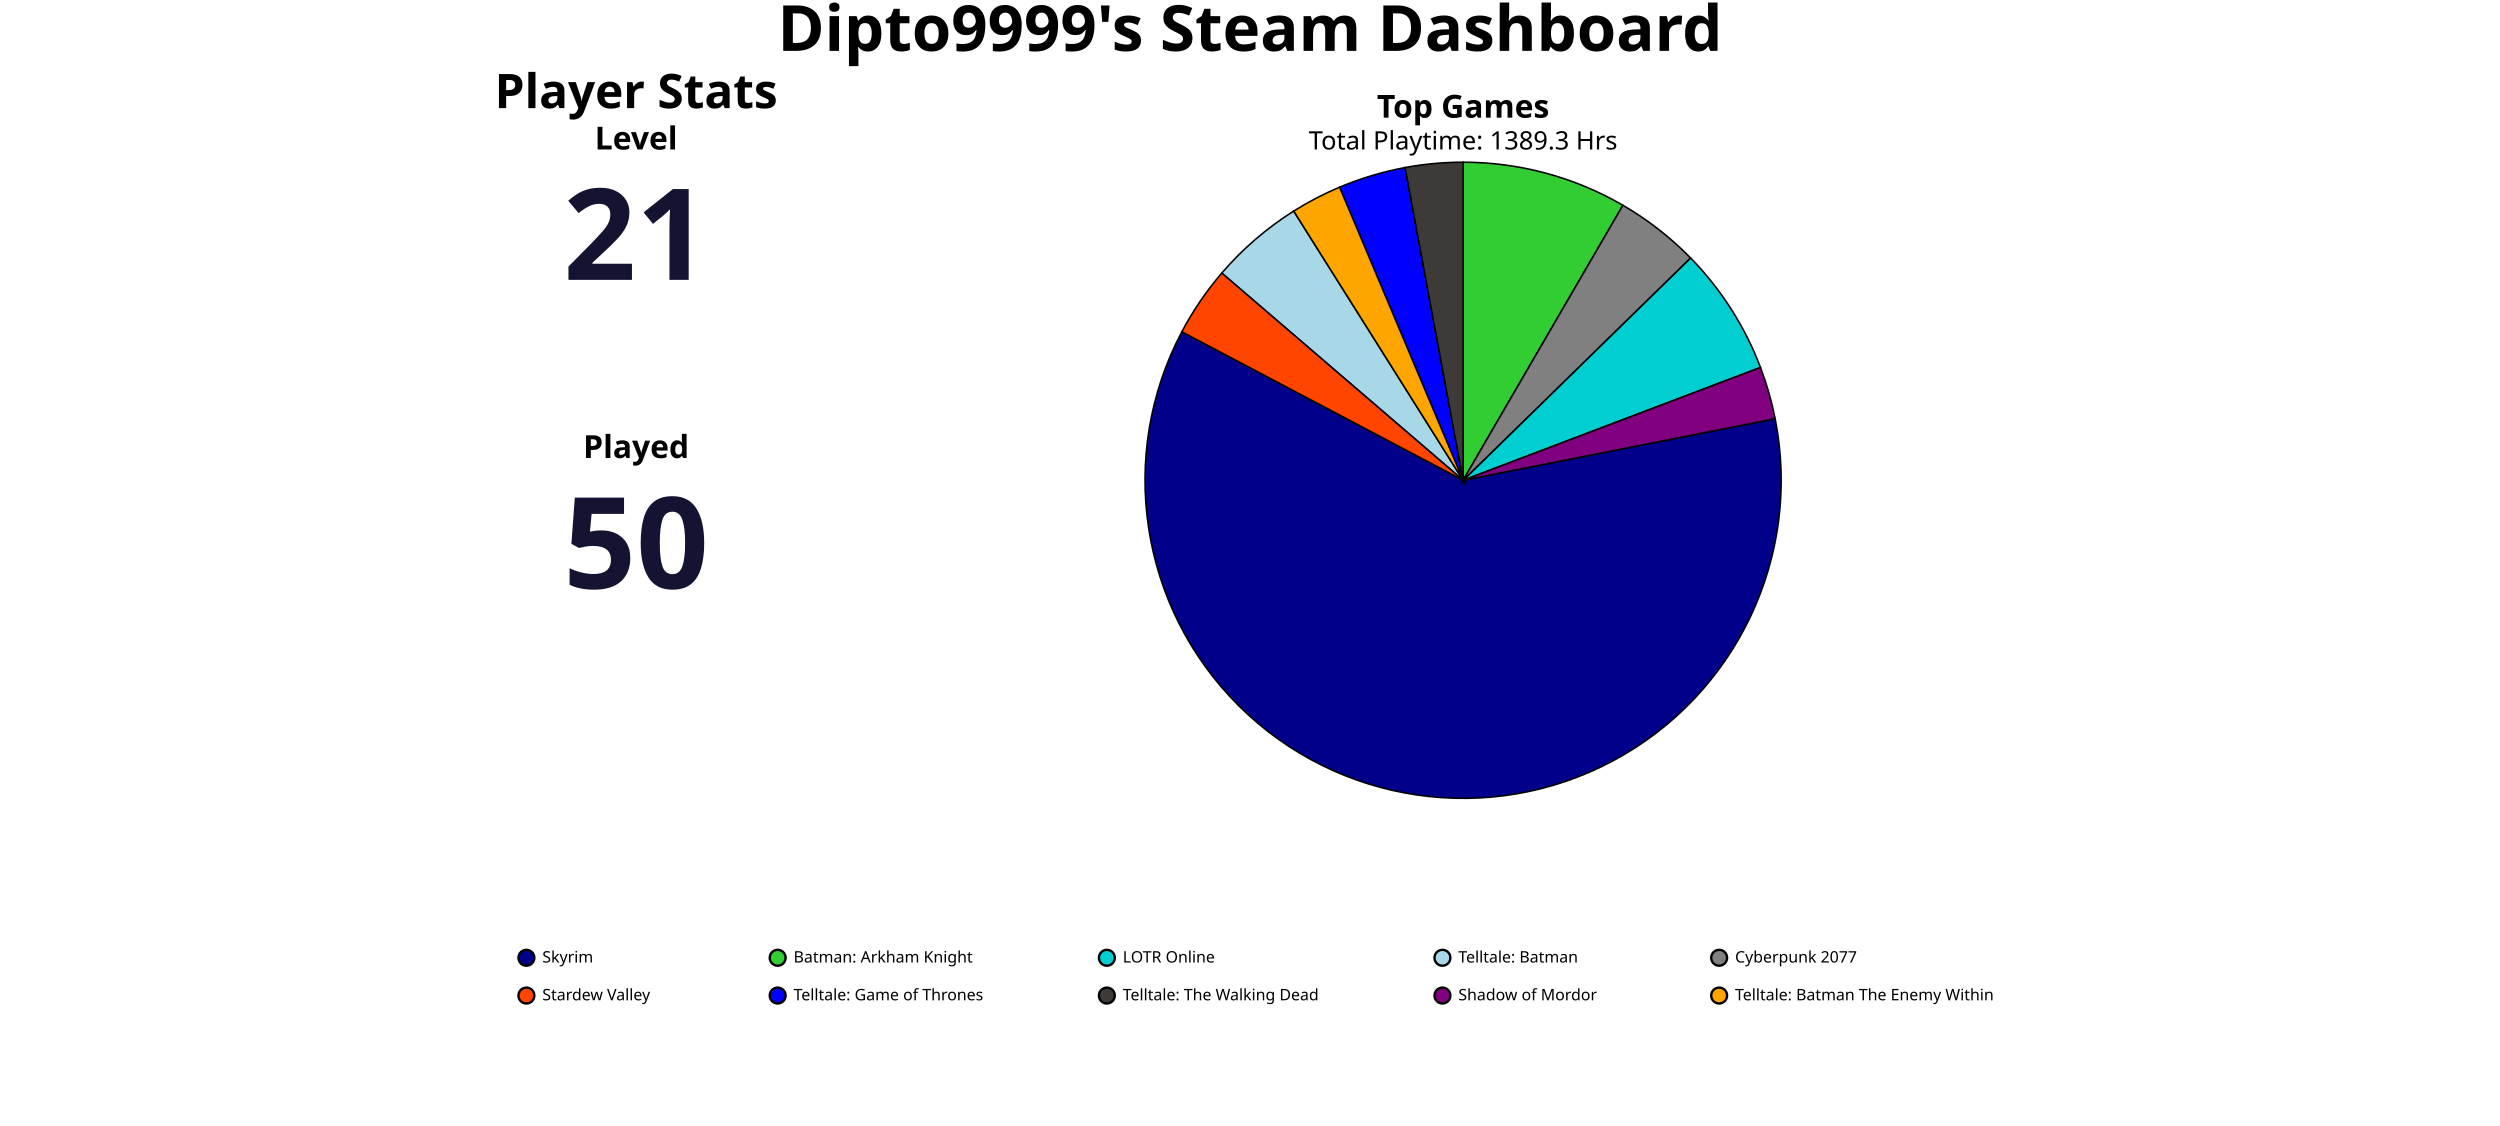
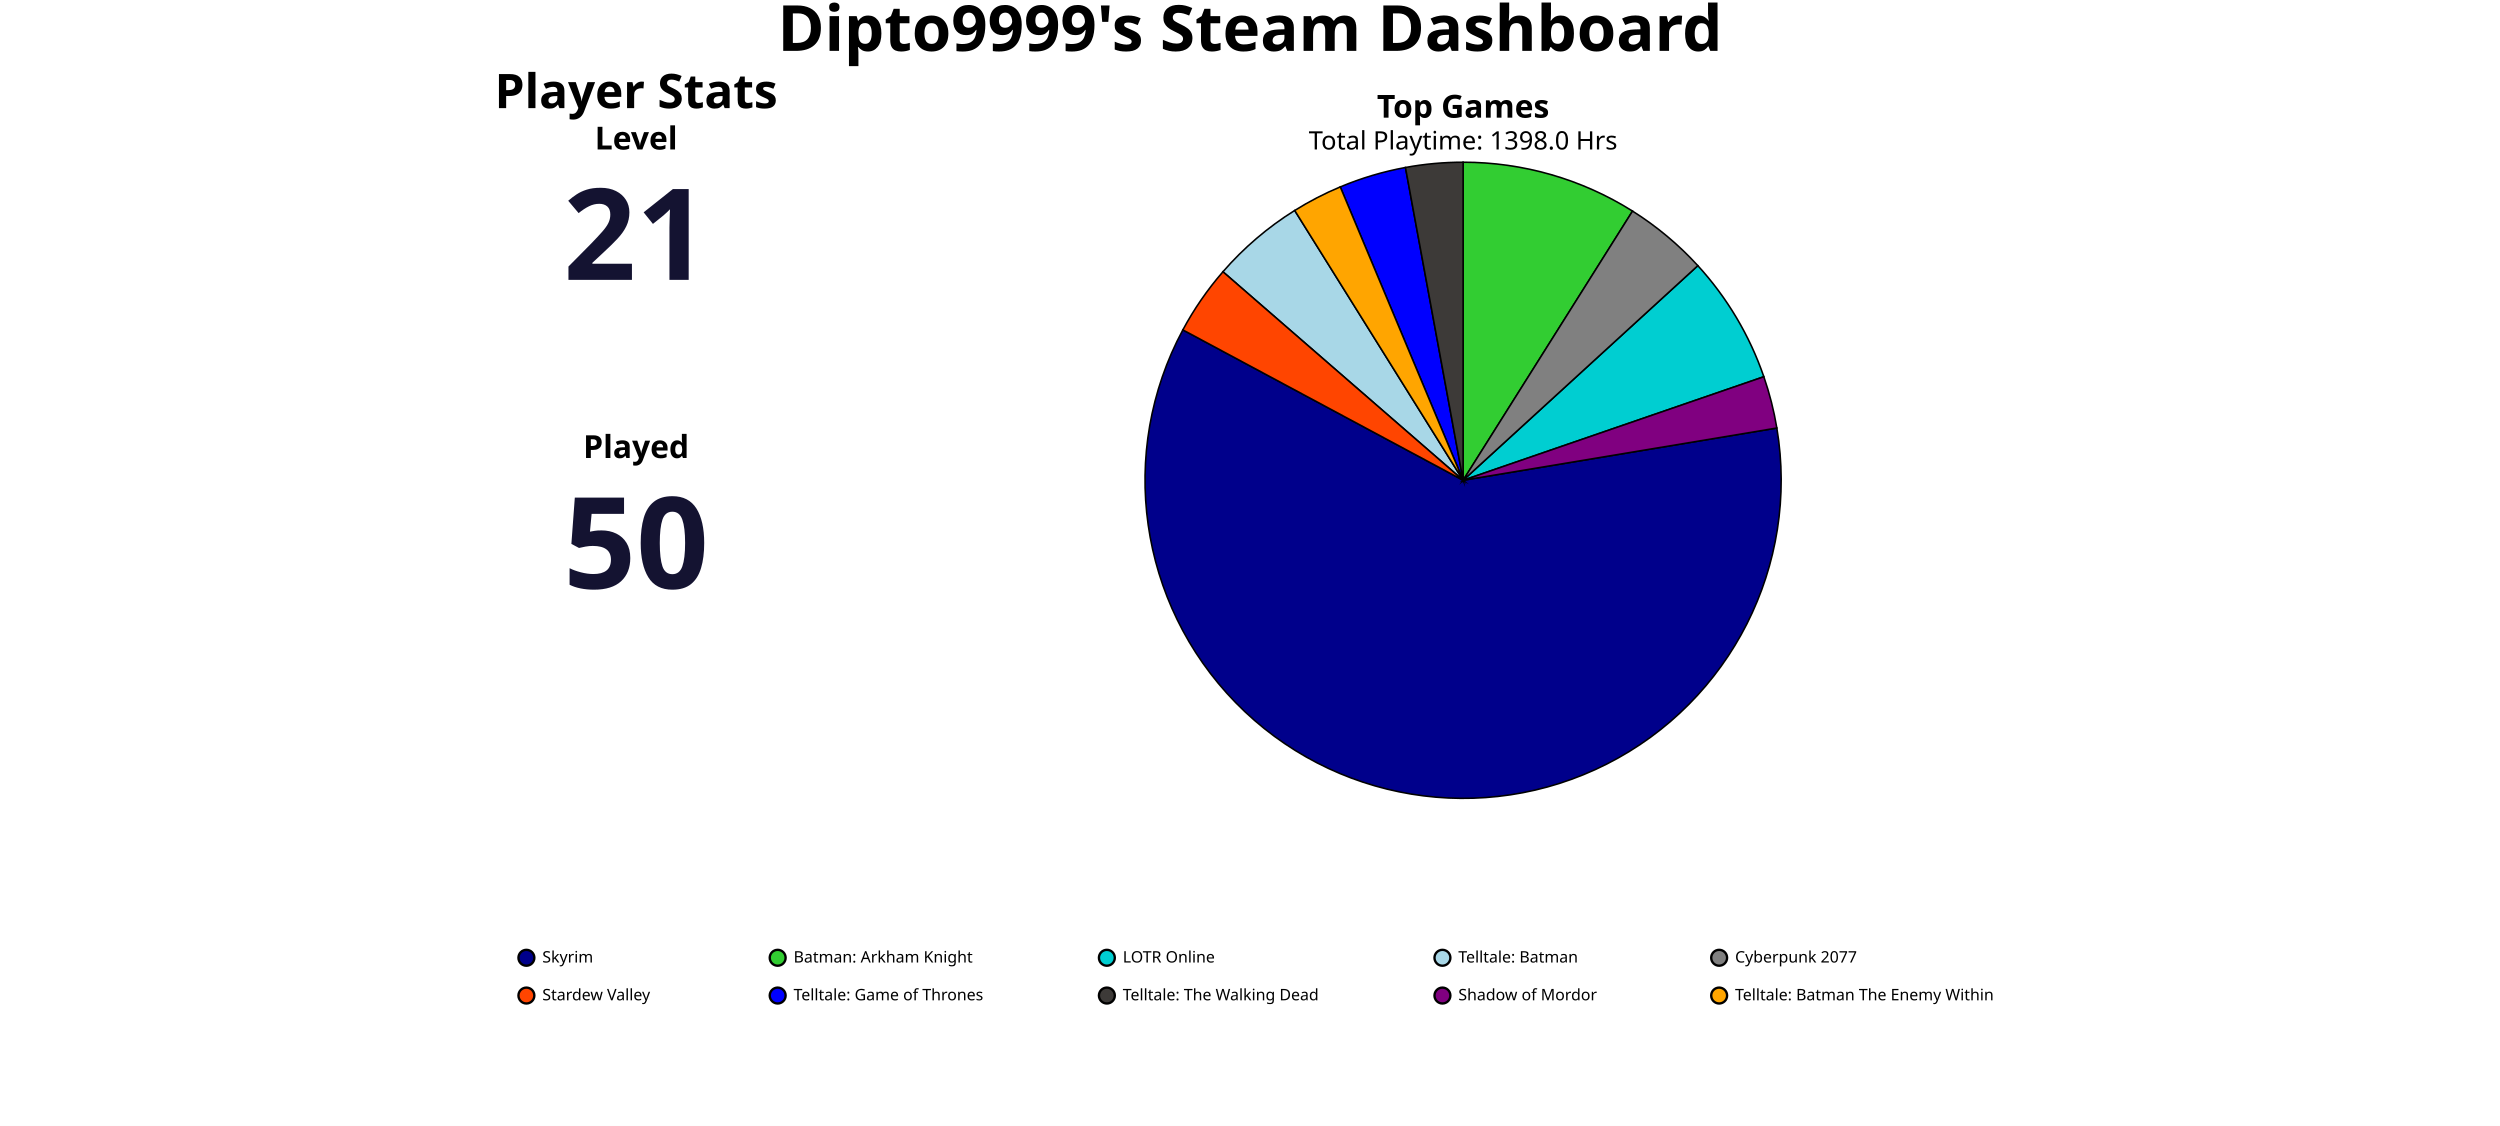
<svg xmlns="http://www.w3.org/2000/svg" version="1.1" class="marks" width="1572" height="708" viewBox="0 0 1572 708">
  <rect width="1572" height="708" fill="white" />
  <g fill="none" stroke-miterlimit="10" transform="translate(250,102)">
    <g class="mark-group role-frame root" role="graphics-object" aria-roledescription="group mark container">
      <g transform="translate(0,0)">
        <path class="background" aria-hidden="true" d="M0,0h0v0h0Z" />
        <g>
          <g class="mark-group role-scope concat_0_group" role="graphics-object" aria-roledescription="group mark container">
            <g transform="translate(0,0)">
              <path class="background" aria-hidden="true" d="M0,0h0v0h0Z" />
              <g>
                <g class="mark-group role-scope concat_0_concat_0_group" role="graphics-object" aria-roledescription="group mark container">
                  <g transform="translate(0,0)">
                    <path class="background" aria-hidden="true" d="M0,0h300v150h-300Z" stroke="#ddd" stroke-opacity="0" stroke-width="1.5" />
                    <g>
                      <g class="mark-text role-mark concat_0_concat_0_marks" role="graphics-object" aria-roledescription="text mark container">
                        <text aria-label="Metric: Level; Value: 21" role="graphics-symbol" aria-roledescription="text mark" text-anchor="middle" transform="translate(150,74)" font-family="sans-serif" font-size="80px" font-weight="bold" fill="#141331">21</text>
                      </g>
                      <g class="mark-group role-title">
                        <g transform="translate(150,-24)">
                          <path class="background" aria-hidden="true" d="M0,0h0v0h0Z" pointer-events="none" />
                          <g>
                            <g class="mark-text role-title-text" role="graphics-symbol" aria-roledescription="title" aria-label="Title text 'Level'" pointer-events="none">
                              <text text-anchor="middle" transform="translate(0,16)" font-family="sans-serif" font-size="20px" font-weight="bold" fill="#000" opacity="1">Level</text>
                            </g>
                          </g>
                          <path class="foreground" aria-hidden="true" d="" pointer-events="none" display="none" />
                        </g>
                      </g>
                    </g>
                    <path class="foreground" aria-hidden="true" d="" display="none" />
                  </g>
                </g>
                <g class="mark-group role-scope concat_0_concat_1_group" role="graphics-object" aria-roledescription="group mark container">
                  <g transform="translate(0,194)">
                    <path class="background" aria-hidden="true" d="M0,0h300v150h-300Z" stroke="#ddd" stroke-opacity="0" stroke-width="1.5" />
                    <g>
                      <g class="mark-text role-mark concat_0_concat_1_marks" role="graphics-object" aria-roledescription="text mark container">
                        <text aria-label="Metric: Played; Value: 50" role="graphics-symbol" aria-roledescription="text mark" text-anchor="middle" transform="translate(150,74)" font-family="sans-serif" font-size="80px" font-weight="bold" fill="#141331">50</text>
                      </g>
                      <g class="mark-group role-title">
                        <g transform="translate(150,-24)">
                          <path class="background" aria-hidden="true" d="M0,0h0v0h0Z" pointer-events="none" />
                          <g>
                            <g class="mark-text role-title-text" role="graphics-symbol" aria-roledescription="title" aria-label="Title text 'Played'" pointer-events="none">
                              <text text-anchor="middle" transform="translate(0,16)" font-family="sans-serif" font-size="20px" font-weight="bold" fill="#000" opacity="1">Played</text>
                            </g>
                          </g>
                          <path class="foreground" aria-hidden="true" d="" pointer-events="none" display="none" />
                        </g>
                      </g>
                    </g>
                    <path class="foreground" aria-hidden="true" d="" display="none" />
                  </g>
                </g>
                <g class="mark-group role-title">
                  <g transform="translate(150,-58)">
                    <path class="background" aria-hidden="true" d="M0,0h0v0h0Z" pointer-events="none" />
                    <g>
                      <g class="mark-text role-title-text" role="graphics-symbol" aria-roledescription="title" aria-label="Title text 'Player Stats'" pointer-events="none">
                        <text text-anchor="middle" transform="translate(0,24)" font-family="sans-serif" font-size="30px" font-weight="bold" fill="#000" opacity="1">Player Stats</text>
                      </g>
                    </g>
                    <path class="foreground" aria-hidden="true" d="" pointer-events="none" display="none" />
                  </g>
                </g>
              </g>
              <path class="foreground" aria-hidden="true" d="" display="none" />
            </g>
          </g>
          <g class="mark-group role-scope concat_1_group" role="graphics-object" aria-roledescription="group mark container">
            <g transform="translate(320,0)">
              <path class="background" aria-hidden="true" d="M0,0h700v400h-700Z" />
              <g>
                <g class="mark-arc role-mark concat_1_marks" role="graphics-object" aria-roledescription="arc mark container">
-                   <path aria-label="playtime_percentage: 60.84; name: Skyrim; Game: Skyrim; Time (Hrs): 845.3; Playtime (%): 60.84" role="graphics-symbol" aria-roledescription="arc mark" transform="translate(350,200)" d="M-176.86,-93.383A200,200,0,1,0,196.213,-38.737L0,0Z" fill="#00008B" stroke="black" stroke-width="1" />
-                   <path aria-label="playtime_percentage: 8.38; name: Batman: Arkham Knight; Game: Batman: Arkham Knight; Time (Hrs): 116.4; Playtime (%): 8.38" role="graphics-symbol" aria-roledescription="arc mark" transform="translate(350,200)" d="M100.498,-172.916A200,200,0,0,0,0,-200L0,0Z" fill="#32CD32" stroke="black" stroke-width="1" />
-                   <path aria-label="playtime_percentage: 6.55; name: LOTR Online; Game: LOTR Online; Time (Hrs): 91.0; Playtime (%): 6.55" role="graphics-symbol" aria-roledescription="arc mark" transform="translate(350,200)" d="M186.991,-70.953A200,200,0,0,0,143.001,-139.824L0,0Z" fill="#00CED1" stroke="black" stroke-width="1" />
-                   <path aria-label="playtime_percentage: 4.77; name: Telltale: Batman; Game: Telltale: Batman; Time (Hrs): 66.2; Playtime (%): 4.77" role="graphics-symbol" aria-roledescription="arc mark" transform="translate(350,200)" d="M-106.518,-169.274A200,200,0,0,0,-151.743,-130.284L0,0Z" fill="#A8D7E7" stroke="black" stroke-width="1" />
-                   <path aria-label="playtime_percentage: 4.3; name: Cyberpunk 2077; Game: Cyberpunk 2077; Time (Hrs): 59.8; Playtime (%): 4.30" role="graphics-symbol" aria-roledescription="arc mark" transform="translate(350,200)" d="M143.001,-139.824A200,200,0,0,0,100.498,-172.916L0,0Z" fill="#808080" stroke="black" stroke-width="1" />
-                   <path aria-label="playtime_percentage: 3.56; name: Stardew Valley; Game: Stardew Valley; Time (Hrs): 49.5; Playtime (%): 3.56" role="graphics-symbol" aria-roledescription="arc mark" transform="translate(350,200)" d="M-151.743,-130.284A200,200,0,0,0,-176.86,-93.383L0,0Z" fill="#FF4500" stroke="black" stroke-width="1" />
-                   <path aria-label="playtime_percentage: 3.43; name: Telltale: Game of Thrones; Game: Telltale: Game of Thrones; Time (Hrs): 47.7; Playtime (%): 3.43" role="graphics-symbol" aria-roledescription="arc mark" transform="translate(350,200)" d="M-36.485,-196.644A200,200,0,0,0,-77.689,-184.294L0,0Z" fill="#0000FF" stroke="black" stroke-width="1" />
-                   <path aria-label="playtime_percentage: 2.92; name: Telltale: The Walking Dead; Game: Telltale: The Walking Dead; Time (Hrs): 40.5; Playtime (%): 2.92" role="graphics-symbol" aria-roledescription="arc mark" transform="translate(350,200)" d="M0,-200A200,200,0,0,0,-36.485,-196.644L0,0Z" fill="#3D3A38" stroke="black" stroke-width="1" />
-                   <path aria-label="playtime_percentage: 2.67; name: Shadow of Mordor; Game: Shadow of Mordor; Time (Hrs): 37.0; Playtime (%): 2.67" role="graphics-symbol" aria-roledescription="arc mark" transform="translate(350,200)" d="M196.213,-38.737A200,200,0,0,0,186.991,-70.953L0,0Z" fill="#800080" stroke="black" stroke-width="1" />
-                   <path aria-label="playtime_percentage: 2.59; name: Telltale: Batman The Enemy Within; Game: Telltale: Batman The Enemy Within; Time (Hrs): 35.9; Playtime (%): 2.59" role="graphics-symbol" aria-roledescription="arc mark" transform="translate(350,200)" d="M-77.689,-184.294A200,200,0,0,0,-106.518,-169.274L0,0Z" fill="#FFA500" stroke="black" stroke-width="1" />
+                   <path aria-label="playtime_percentage: 60.46; name: Skyrim; Game: Skyrim; Time (Hrs): 845.3; Playtime (%): 60.46" role="graphics-symbol" aria-roledescription="arc mark" transform="translate(350,200)" d="M-176.231,-94.565A200,200,0,1,0,197.28,-32.872L0,0Z" fill="#00008B" stroke="black" stroke-width="1" />
+                   <path aria-label="playtime_percentage: 8.94; name: Batman: Arkham Knight; Game: Batman: Arkham Knight; Time (Hrs): 125.0; Playtime (%): 8.94" role="graphics-symbol" aria-roledescription="arc mark" transform="translate(350,200)" d="M106.537,-169.262A200,200,0,0,0,0,-200L0,0Z" fill="#32CD32" stroke="black" stroke-width="1" />
+                   <path aria-label="playtime_percentage: 6.51; name: LOTR Online; Game: LOTR Online; Time (Hrs): 91.0; Playtime (%): 6.51" role="graphics-symbol" aria-roledescription="arc mark" transform="translate(350,200)" d="M189.103,-65.117A200,200,0,0,0,147.599,-134.962L0,0Z" fill="#00CED1" stroke="black" stroke-width="1" />
+                   <path aria-label="playtime_percentage: 4.74; name: Telltale: Batman; Game: Telltale: Batman; Time (Hrs): 66.2; Playtime (%): 4.74" role="graphics-symbol" aria-roledescription="arc mark" transform="translate(350,200)" d="M-105.899,-169.663A200,200,0,0,0,-151.026,-131.115L0,0Z" fill="#A8D7E7" stroke="black" stroke-width="1" />
+                   <path aria-label="playtime_percentage: 4.27; name: Cyberpunk 2077; Game: Cyberpunk 2077; Time (Hrs): 59.8; Playtime (%): 4.27" role="graphics-symbol" aria-roledescription="arc mark" transform="translate(350,200)" d="M147.599,-134.962A200,200,0,0,0,106.537,-169.262L0,0Z" fill="#808080" stroke="black" stroke-width="1" />
+                   <path aria-label="playtime_percentage: 3.54; name: Stardew Valley; Game: Stardew Valley; Time (Hrs): 49.5; Playtime (%): 3.54" role="graphics-symbol" aria-roledescription="arc mark" transform="translate(350,200)" d="M-151.026,-131.115A200,200,0,0,0,-176.231,-94.565L0,0Z" fill="#FF4500" stroke="black" stroke-width="1" />
+                   <path aria-label="playtime_percentage: 3.41; name: Telltale: Game of Thrones; Game: Telltale: Game of Thrones; Time (Hrs): 47.7; Playtime (%): 3.41" role="graphics-symbol" aria-roledescription="arc mark" transform="translate(350,200)" d="M-36.245,-196.688A200,200,0,0,0,-77.24,-184.483L0,0Z" fill="#0000FF" stroke="black" stroke-width="1" />
+                   <path aria-label="playtime_percentage: 2.9; name: Telltale: The Walking Dead; Game: Telltale: The Walking Dead; Time (Hrs): 40.5; Playtime (%): 2.90" role="graphics-symbol" aria-roledescription="arc mark" transform="translate(350,200)" d="M0,-200A200,200,0,0,0,-36.245,-196.688L0,0Z" fill="#3D3A38" stroke="black" stroke-width="1" />
+                   <path aria-label="playtime_percentage: 2.65; name: Shadow of Mordor; Game: Shadow of Mordor; Time (Hrs): 37.0; Playtime (%): 2.65" role="graphics-symbol" aria-roledescription="arc mark" transform="translate(350,200)" d="M197.28,-32.872A200,200,0,0,0,189.103,-65.117L0,0Z" fill="#800080" stroke="black" stroke-width="1" />
+                   <path aria-label="playtime_percentage: 2.57; name: Telltale: Batman The Enemy Within; Game: Telltale: Batman The Enemy Within; Time (Hrs): 35.9; Playtime (%): 2.57" role="graphics-symbol" aria-roledescription="arc mark" transform="translate(350,200)" d="M-77.24,-184.483A200,200,0,0,0,-105.899,-169.663L0,0Z" fill="#FFA500" stroke="black" stroke-width="1" />
                </g>
                <g class="mark-group role-title">
                  <g transform="translate(350,-44)">
                    <path class="background" aria-hidden="true" d="M0,0h0v0h0Z" pointer-events="none" />
                    <g>
                      <g class="mark-text role-title-text" role="graphics-symbol" aria-roledescription="title" aria-label="Title text 'Top Games'" pointer-events="none">
                        <text text-anchor="middle" transform="translate(0,16)" font-family="sans-serif" font-size="20px" font-weight="bold" fill="#000" opacity="1">Top Games</text>
                      </g>
-                       <g class="mark-text role-title-subtitle" role="graphics-symbol" aria-roledescription="subtitle" aria-label="Subtitle text 'Total Playtime: 1389.3 Hrs'" pointer-events="none">
-                         <text text-anchor="middle" transform="translate(0,36)" font-family="sans-serif" font-size="16px" fill="#000" opacity="1">Total Playtime: 1389.3 Hrs</text>
+                       <g class="mark-text role-title-subtitle" role="graphics-symbol" aria-roledescription="subtitle" aria-label="Subtitle text 'Total Playtime: 1398.0 Hrs'" pointer-events="none">
+                         <text text-anchor="middle" transform="translate(0,36)" font-family="sans-serif" font-size="16px" fill="#000" opacity="1">Total Playtime: 1398.0 Hrs</text>
                      </g>
                    </g>
                    <path class="foreground" aria-hidden="true" d="" pointer-events="none" display="none" />
                  </g>
                </g>
              </g>
              <path class="foreground" aria-hidden="true" d="" display="none" />
            </g>
          </g>
          <g class="mark-group role-legend" role="graphics-symbol" aria-roledescription="legend" aria-label="Symbol legend for fill color with 10 values: Skyrim, Batman: Arkham Knight, LOTR Online, Telltale: Batman, Cyberpunk 2077, ending with Telltale: Batman The Enemy Within">
            <g transform="translate(0,419)">
              <path class="background" aria-hidden="true" d="M0,0h1072v187h-1072Z" pointer-events="none" />
              <g>
                <g class="mark-group role-legend-entry">
                  <g transform="translate(75,75)">
                    <path class="background" aria-hidden="true" d="M0,0h0v0h0Z" pointer-events="none" />
                    <g>
                      <g class="mark-group role-scope" role="graphics-object" aria-roledescription="group mark container">
                        <g transform="translate(0,0.25)">
                          <path class="background" aria-hidden="true" d="M0,0h81.957v12.5h-81.957Z" pointer-events="none" opacity="1" />
                          <g>
                            <g class="mark-symbol role-legend-symbol" pointer-events="none">
                              <path transform="translate(6,6)" d="M5,0A5,5,0,1,1,-5,0A5,5,0,1,1,5,0" fill="#00008B" stroke="black" stroke-width="1.5" opacity="1" />
                            </g>
                            <g class="mark-text role-legend-label" pointer-events="none">
                              <text text-anchor="start" transform="translate(16,9)" font-family="sans-serif" font-size="10px" fill="#000" opacity="1">Skyrim</text>
                            </g>
                          </g>
                          <path class="foreground" aria-hidden="true" d="" pointer-events="none" display="none" />
                        </g>
                        <g transform="translate(158,0.25)">
                          <path class="background" aria-hidden="true" d="M0,0h130.316v12.5h-130.316Z" pointer-events="none" opacity="1" />
                          <g>
                            <g class="mark-symbol role-legend-symbol" pointer-events="none">
                              <path transform="translate(6,6)" d="M5,0A5,5,0,1,1,-5,0A5,5,0,1,1,5,0" fill="#32CD32" stroke="black" stroke-width="1.5" opacity="1" />
                            </g>
                            <g class="mark-text role-legend-label" pointer-events="none">
                              <text text-anchor="start" transform="translate(16,9)" font-family="sans-serif" font-size="10px" fill="#000" opacity="1">Batman: Arkham Knight</text>
                            </g>
                          </g>
                          <path class="foreground" aria-hidden="true" d="" pointer-events="none" display="none" />
                        </g>
                        <g transform="translate(365,0.25)">
                          <path class="background" aria-hidden="true" d="M0,0h134.394v12.5h-134.394Z" pointer-events="none" opacity="1" />
                          <g>
                            <g class="mark-symbol role-legend-symbol" pointer-events="none">
                              <path transform="translate(6,6)" d="M5,0A5,5,0,1,1,-5,0A5,5,0,1,1,5,0" fill="#00CED1" stroke="black" stroke-width="1.5" opacity="1" />
                            </g>
                            <g class="mark-text role-legend-label" pointer-events="none">
                              <text text-anchor="start" transform="translate(16,9)" font-family="sans-serif" font-size="10px" fill="#000" opacity="1">LOTR Online</text>
                            </g>
                          </g>
                          <path class="foreground" aria-hidden="true" d="" pointer-events="none" display="none" />
                        </g>
                        <g transform="translate(576,0.25)">
                          <path class="background" aria-hidden="true" d="M0,0h97.709v12.5h-97.709Z" pointer-events="none" opacity="1" />
                          <g>
                            <g class="mark-symbol role-legend-symbol" pointer-events="none">
                              <path transform="translate(6,6)" d="M5,0A5,5,0,1,1,-5,0A5,5,0,1,1,5,0" fill="#A8D7E7" stroke="black" stroke-width="1.5" opacity="1" />
                            </g>
                            <g class="mark-text role-legend-label" pointer-events="none">
                              <text text-anchor="start" transform="translate(16,9)" font-family="sans-serif" font-size="10px" fill="#000" opacity="1">Telltale: Batman</text>
                            </g>
                          </g>
                          <path class="foreground" aria-hidden="true" d="" pointer-events="none" display="none" />
                        </g>
                        <g transform="translate(750,0.25)">
                          <path class="background" aria-hidden="true" d="M0,0h171.439v12.5h-171.439Z" pointer-events="none" opacity="1" />
                          <g>
                            <g class="mark-symbol role-legend-symbol" pointer-events="none">
                              <path transform="translate(6,6)" d="M5,0A5,5,0,1,1,-5,0A5,5,0,1,1,5,0" fill="#808080" stroke="black" stroke-width="1.5" opacity="1" />
                            </g>
                            <g class="mark-text role-legend-label" pointer-events="none">
                              <text text-anchor="start" transform="translate(16,9)" font-family="sans-serif" font-size="10px" fill="#000" opacity="1">Cyberpunk 2077</text>
                            </g>
                          </g>
                          <path class="foreground" aria-hidden="true" d="" pointer-events="none" display="none" />
                        </g>
                        <g transform="translate(0,24)">
                          <path class="background" aria-hidden="true" d="M0,0h81.957v12.5h-81.957Z" pointer-events="none" opacity="1" />
                          <g>
                            <g class="mark-symbol role-legend-symbol" pointer-events="none">
                              <path transform="translate(6,6)" d="M5,0A5,5,0,1,1,-5,0A5,5,0,1,1,5,0" fill="#FF4500" stroke="black" stroke-width="1.5" opacity="1" />
                            </g>
                            <g class="mark-text role-legend-label" pointer-events="none">
                              <text text-anchor="start" transform="translate(16,9)" font-family="sans-serif" font-size="10px" fill="#000" opacity="1">Stardew Valley</text>
                            </g>
                          </g>
                          <path class="foreground" aria-hidden="true" d="" pointer-events="none" display="none" />
                        </g>
                        <g transform="translate(158,24)">
                          <path class="background" aria-hidden="true" d="M0,0h130.316v12.5h-130.316Z" pointer-events="none" opacity="1" />
                          <g>
                            <g class="mark-symbol role-legend-symbol" pointer-events="none">
                              <path transform="translate(6,6)" d="M5,0A5,5,0,1,1,-5,0A5,5,0,1,1,5,0" fill="#0000FF" stroke="black" stroke-width="1.5" opacity="1" />
                            </g>
                            <g class="mark-text role-legend-label" pointer-events="none">
                              <text text-anchor="start" transform="translate(16,9)" font-family="sans-serif" font-size="10px" fill="#000" opacity="1">Telltale: Game of Thrones</text>
                            </g>
                          </g>
                          <path class="foreground" aria-hidden="true" d="" pointer-events="none" display="none" />
                        </g>
                        <g transform="translate(365,24)">
                          <path class="background" aria-hidden="true" d="M0,0h134.394v12.5h-134.394Z" pointer-events="none" opacity="1" />
                          <g>
                            <g class="mark-symbol role-legend-symbol" pointer-events="none">
                              <path transform="translate(6,6)" d="M5,0A5,5,0,1,1,-5,0A5,5,0,1,1,5,0" fill="#3D3A38" stroke="black" stroke-width="1.5" opacity="1" />
                            </g>
                            <g class="mark-text role-legend-label" pointer-events="none">
                              <text text-anchor="start" transform="translate(16,9)" font-family="sans-serif" font-size="10px" fill="#000" opacity="1">Telltale: The Walking Dead</text>
                            </g>
                          </g>
                          <path class="foreground" aria-hidden="true" d="" pointer-events="none" display="none" />
                        </g>
                        <g transform="translate(576,24)">
                          <path class="background" aria-hidden="true" d="M0,0h97.709v12.5h-97.709Z" pointer-events="none" opacity="1" />
                          <g>
                            <g class="mark-symbol role-legend-symbol" pointer-events="none">
                              <path transform="translate(6,6)" d="M5,0A5,5,0,1,1,-5,0A5,5,0,1,1,5,0" fill="#800080" stroke="black" stroke-width="1.5" opacity="1" />
                            </g>
                            <g class="mark-text role-legend-label" pointer-events="none">
                              <text text-anchor="start" transform="translate(16,9)" font-family="sans-serif" font-size="10px" fill="#000" opacity="1">Shadow of Mordor</text>
                            </g>
                          </g>
                          <path class="foreground" aria-hidden="true" d="" pointer-events="none" display="none" />
                        </g>
                        <g transform="translate(750,24)">
                          <path class="background" aria-hidden="true" d="M0,0h171.439v12.5h-171.439Z" pointer-events="none" opacity="1" />
                          <g>
                            <g class="mark-symbol role-legend-symbol" pointer-events="none">
                              <path transform="translate(6,6)" d="M5,0A5,5,0,1,1,-5,0A5,5,0,1,1,5,0" fill="#FFA500" stroke="black" stroke-width="1.5" opacity="1" />
                            </g>
                            <g class="mark-text role-legend-label" pointer-events="none">
                              <text text-anchor="start" transform="translate(16,9)" font-family="sans-serif" font-size="10px" fill="#000" opacity="1">Telltale: Batman The Enemy Within</text>
                            </g>
                          </g>
                          <path class="foreground" aria-hidden="true" d="" pointer-events="none" display="none" />
                        </g>
                      </g>
                    </g>
                    <path class="foreground" aria-hidden="true" d="" pointer-events="none" display="none" />
                  </g>
                </g>
              </g>
              <path class="foreground" aria-hidden="true" d="" pointer-events="none" display="none" />
            </g>
          </g>
          <g class="mark-group role-title">
            <g transform="translate(536,-102)">
              <path class="background" aria-hidden="true" d="M0,0h0v0h0Z" pointer-events="none" />
              <g>
                <g class="mark-text role-title-text" role="graphics-symbol" aria-roledescription="title" aria-label="Title text 'Dipto9999's Steam Dashboard'" pointer-events="none">
                  <text text-anchor="middle" transform="translate(0,32)" font-family="sans-serif" font-size="40px" font-weight="bold" fill="#000" opacity="1">Dipto9999's Steam Dashboard</text>
                </g>
              </g>
              <path class="foreground" aria-hidden="true" d="" pointer-events="none" display="none" />
            </g>
          </g>
        </g>
        <path class="foreground" aria-hidden="true" d="" display="none" />
      </g>
    </g>
  </g>
</svg>
